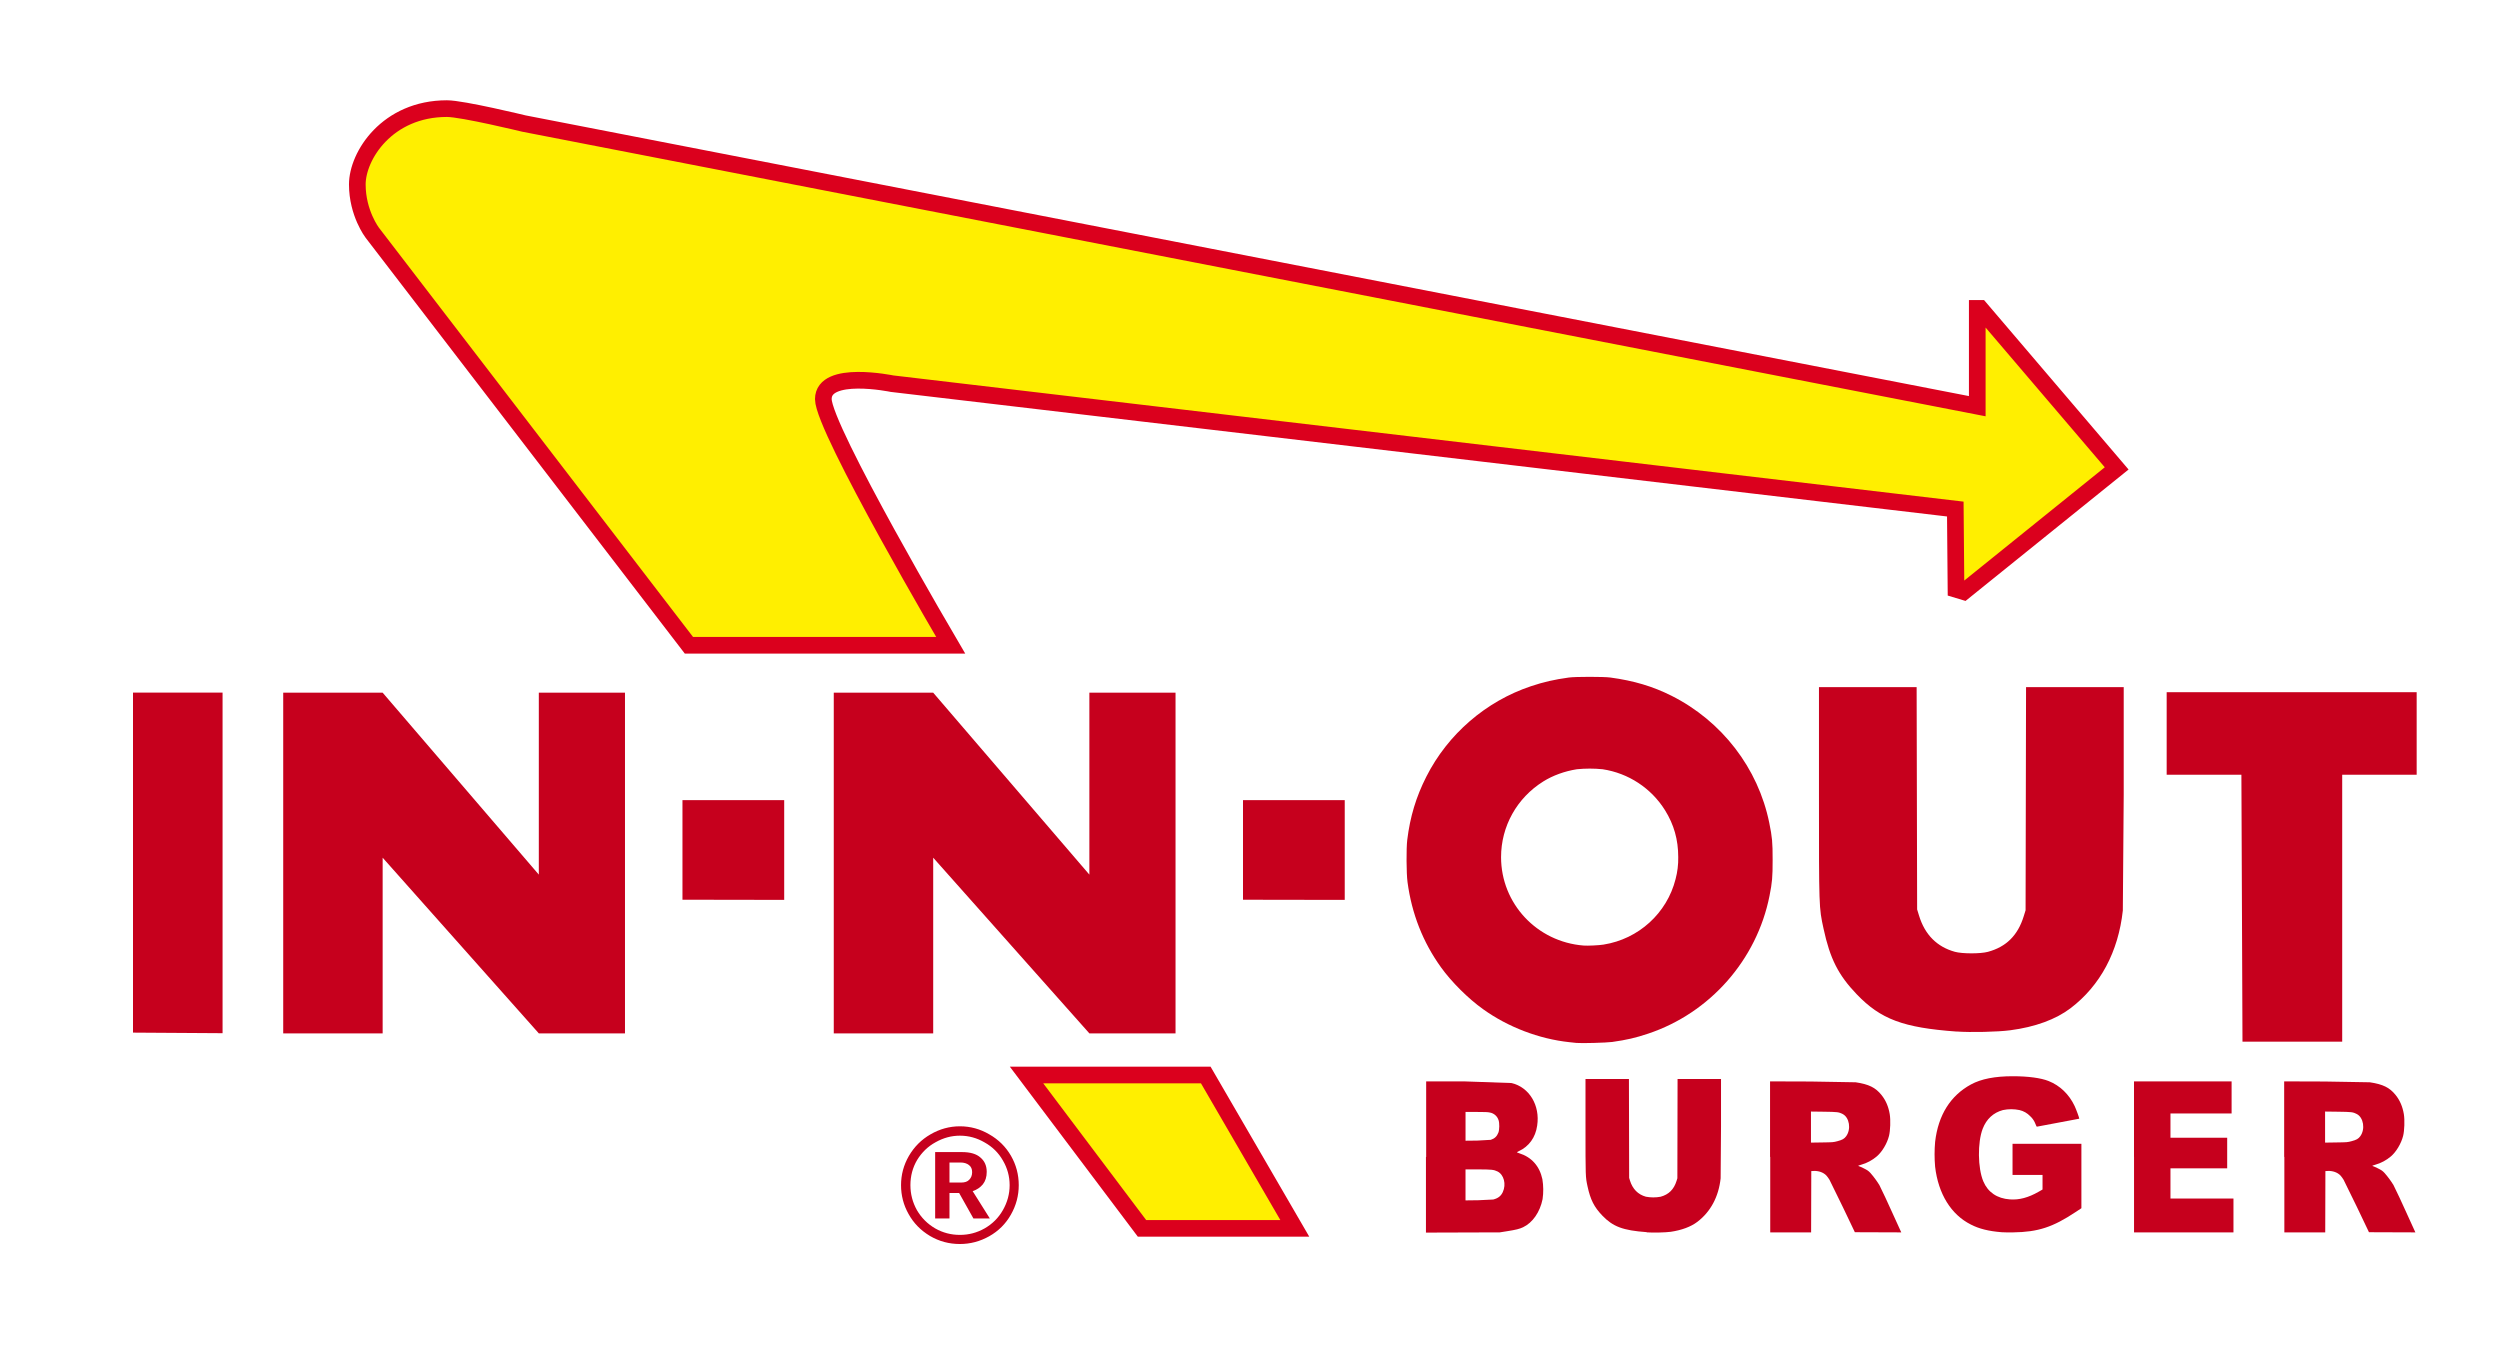
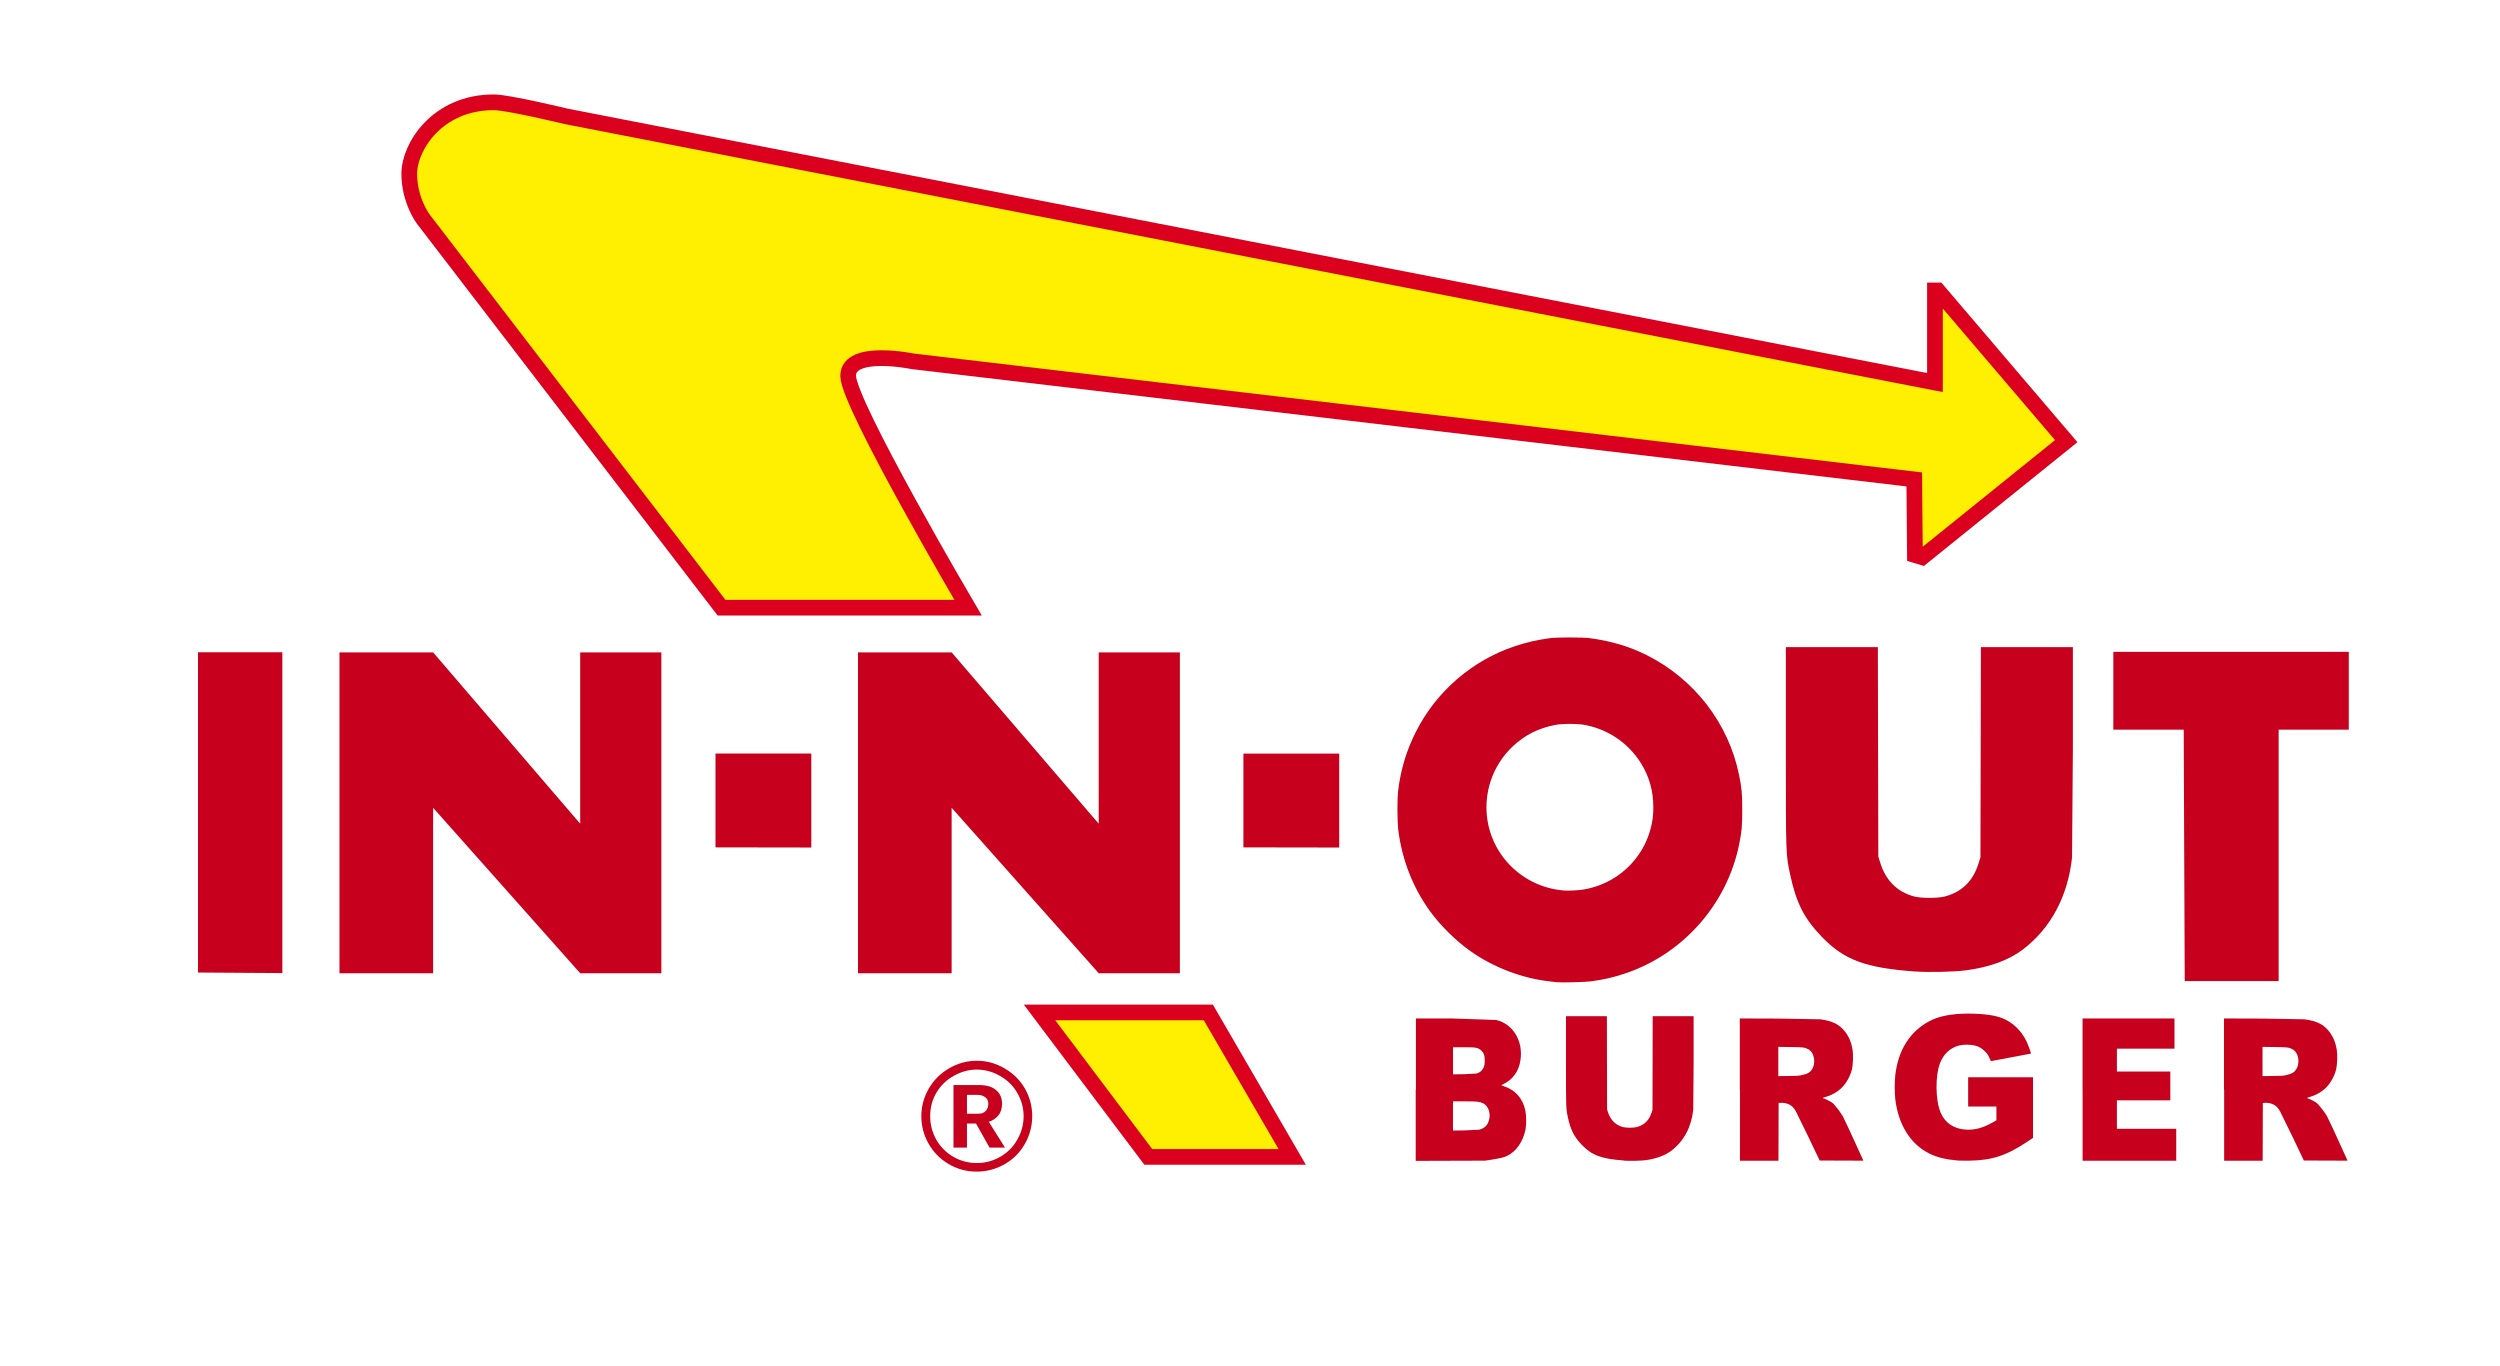
- <svg xmlns="http://www.w3.org/2000/svg" xmlns:xlink="http://www.w3.org/1999/xlink" width="150" height="82">
+ <svg xmlns="http://www.w3.org/2000/svg" xmlns:xlink="http://www.w3.org/1999/xlink" width="800" height="437" viewBox="0 0 150 87">
  <g fill="#ffef00">
    <g fill-rule="evenodd">
      <g stroke="#db001d">
        <path d="M41.335 38.716l-19-24.754s-.896-1.172-.896-2.895 1.792-4.55 5.377-4.55c.93 0 4.62.896 4.62.896l87.2 16.958v-5.867h.177l8.187 9.6-9.176 7.397-.464-.14-.042-4.818L53.52 23.02s-4.12-.853-4.12.926 7.64 14.77 7.64 14.77H41.335zM61.592 64.5l6.928 9.202h9.168L72.346 64.5H61.592z" />
      </g>
    </g>
  </g>
  <g fill="#c6001d">
    <g fill-rule="evenodd">
      <path d="M7.98 61.957V41.555h5.374v20.437l-5.374-.035zm9.013.045v-20.44l5.966-.001 9.37 10.916V41.562h5.17v20.44h-5.17l-9.37-10.54v10.54h-5.966zm33.033 0v-20.44l5.966-.001 9.37 10.916V41.562h5.17v20.44h-5.17l-9.37-10.54v10.54h-5.966zm-9.078-8.02v-5.975h6.104v5.986l-6.104-.01zm33.632.001v-5.975h6.104v5.986l-6.104-.01z" />
    </g>
    <path d="M94.595 62.577l-.437-.047c-1.81-.192-3.682-.907-5.172-1.978-.9-.64-1.902-1.645-2.52-2.504-1.088-1.51-1.763-3.226-2.015-5.125-.07-.52-.078-2.02-.016-2.53.17-1.387.528-2.577 1.146-3.795 1.29-2.55 3.578-4.524 6.28-5.426.76-.254 1.4-.4 2.266-.52.4-.055 2.1-.055 2.5 0 1.407.192 2.54.53 3.657 1.09 3.03 1.52 5.206 4.348 5.872 7.628.177.872.202 1.15.202 2.224 0 1.05-.025 1.34-.187 2.156-.762 3.84-3.572 7.03-7.28 8.268-.765.255-1.28.375-2.16.5-.32.045-1.87.088-2.136.058zm1.625-5.903c2.092-.332 3.8-1.88 4.315-3.93a4.77 4.77 0 0 0 .159-1.32c0-1.042-.256-1.95-.794-2.812a5.36 5.36 0 0 0-3.742-2.457 7.69 7.69 0 0 0-1.547 0c-.735.117-1.438.372-2.015.733-1.584.99-2.532 2.69-2.532 4.542 0 2.783 2.15 5.084 4.953 5.303.252.02.916-.012 1.203-.058z" />
    <path d="M134.55 62.5h5.982V46.484H145V41.53h-15v4.953h4.484l.065 16.015z" fill-rule="evenodd" />
    <text xml:space="preserve" x="53.906" y="74.563" writing-mode="lr-tb" font-size="10" font-weight="bold" font-family="Arial">
      <tspan x="53.906" y="74.563">®</tspan>
    </text>
    <path d="M85.57 69.413v-4.53h2.27l2.854.1c1.062.25 1.72 1.34 1.537 2.55-.1.72-.5 1.258-1.1 1.536-.063.03-.115.06-.115.068s.057.032.127.054c.75.233 1.232.772 1.4 1.562a3.91 3.91 0 0 1 .012 1.194c-.155.777-.597 1.416-1.17 1.687-.214.102-.427.154-.956.238l-.442.07-4.43.014v-4.53zm4.023 2.558c.3-.076.466-.213.574-.445.218-.468.07-1.05-.32-1.24-.218-.107-.36-.12-1.17-.122h-.746v1.86l.768-.01.9-.043zm-.144-3.582c.23-.076.366-.206.455-.434.065-.166.07-.573.01-.745a.67.67 0 0 0-.525-.459c-.118-.027-.293-.034-.804-.034h-.653v1.726l.702-.008.814-.045zm9.35 5.54c-1.42-.103-2.02-.328-2.66-.994-.492-.514-.713-.95-.887-1.752-.123-.57-.122-.534-.122-3.607V64.74h2.606l.013 5.933.05.165c.157.5.477.832.956.965a2.41 2.41 0 0 0 .882.001c.488-.132.798-.44.955-.947l.05-.162.012-5.955h2.607v2.873l-.023 3.088c-.12 1.104-.602 2.004-1.394 2.607-.393.3-.947.502-1.6.6-.334.044-1.057.06-1.436.033z" />
    <use xlink:href="#A" />
    <path d="M120.062 73.93c-.73-.06-1.317-.2-1.815-.46-1.182-.594-1.95-1.837-2.14-3.464a8.54 8.54 0 0 1 .001-1.5c.185-1.598.92-2.773 2.153-3.44.612-.332 1.436-.493 2.518-.492.912.001 1.667.102 2.135.287.683.27 1.232.798 1.565 1.503.095.202.293.745.276.758a88.15 88.15 0 0 1-1.235.233l-1.277.24c-.04.01-.054.001-.065-.04-.008-.03-.053-.132-.1-.23a1.18 1.18 0 0 0-.267-.354 1.28 1.28 0 0 0-.646-.368 2.45 2.45 0 0 0-.99.001c-.573.154-.988.537-1.213 1.12-.316.82-.298 2.363.037 3.158.276.654.83 1.03 1.597 1.082.56.04 1.104-.106 1.718-.457l.238-.136v-.876h-1.8V68.63h4.132v3.863l-.348.23c-1.36.903-2.247 1.2-3.75 1.22a9.63 9.63 0 0 1-.729-.011zm7.978-4.516v-4.53h5.856v1.922h-3.668v1.458h3.403V70.1h-3.403v1.812h3.78v2.033h-5.966v-4.53z" />
    <use xlink:href="#A" x="30.847" />
    <path d="M117.385 61.893c-3.192-.232-4.544-.737-5.98-2.235-1.107-1.155-1.604-2.137-1.993-3.94-.277-1.28-.274-1.2-.274-8.11v-6.382h5.86l.03 13.34.114.372c.352 1.145 1.072 1.87 2.15 2.17.444.123 1.534.124 1.983.002 1.098-.297 1.794-.987 2.147-2.13l.113-.364.028-13.39h5.86v6.46l-.053 6.943c-.27 2.48-1.354 4.506-3.134 5.862-.884.673-2.128 1.13-3.62 1.325-.75.1-2.377.136-3.23.074z" />
  </g>
  <defs>
    <path id="A" d="M106.203 69.413v-4.53l2.436.008 2.7.046c.79.117 1.193.316 1.553.766.256.32.416.693.492 1.146.058.348.037.99-.044 1.306-.117.46-.412.954-.735 1.23-.265.227-.6.406-.93.497-.1.028-.182.058-.182.067s.013.017.03.017.148.06.294.13c.228.113.285.152.408.282a5.4 5.4 0 0 1 .536.725 43.14 43.14 0 0 1 .698 1.486l.617 1.354-2.785-.01-.712-1.492-.81-1.654a1.78 1.78 0 0 0-.19-.259c-.174-.182-.464-.286-.758-.27l-.144.007-.01 3.68h-2.453v-4.53zm4.046-.942c.293-.078.405-.142.52-.296.31-.422.198-1.126-.21-1.334-.232-.118-.3-.127-1.133-.138l-.768-.01v1.864l.668-.01c.664-.01.67-.01.925-.077z" />
  </defs>
</svg>
